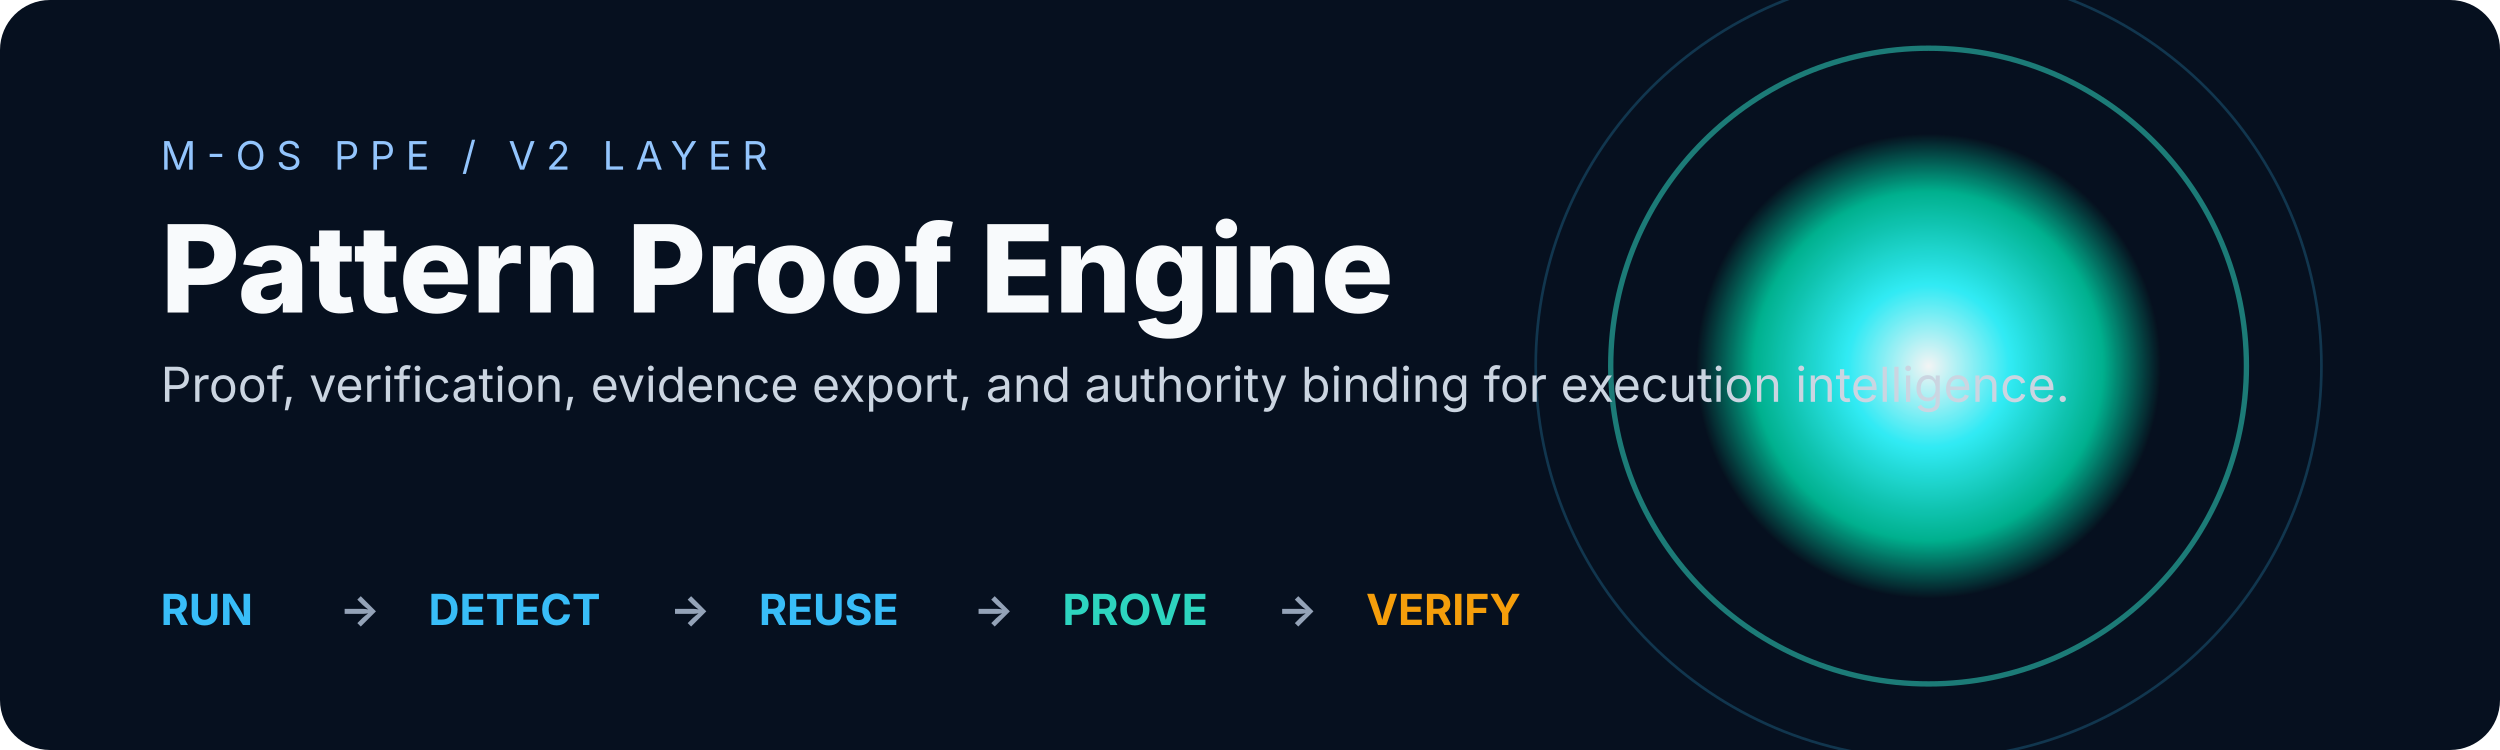
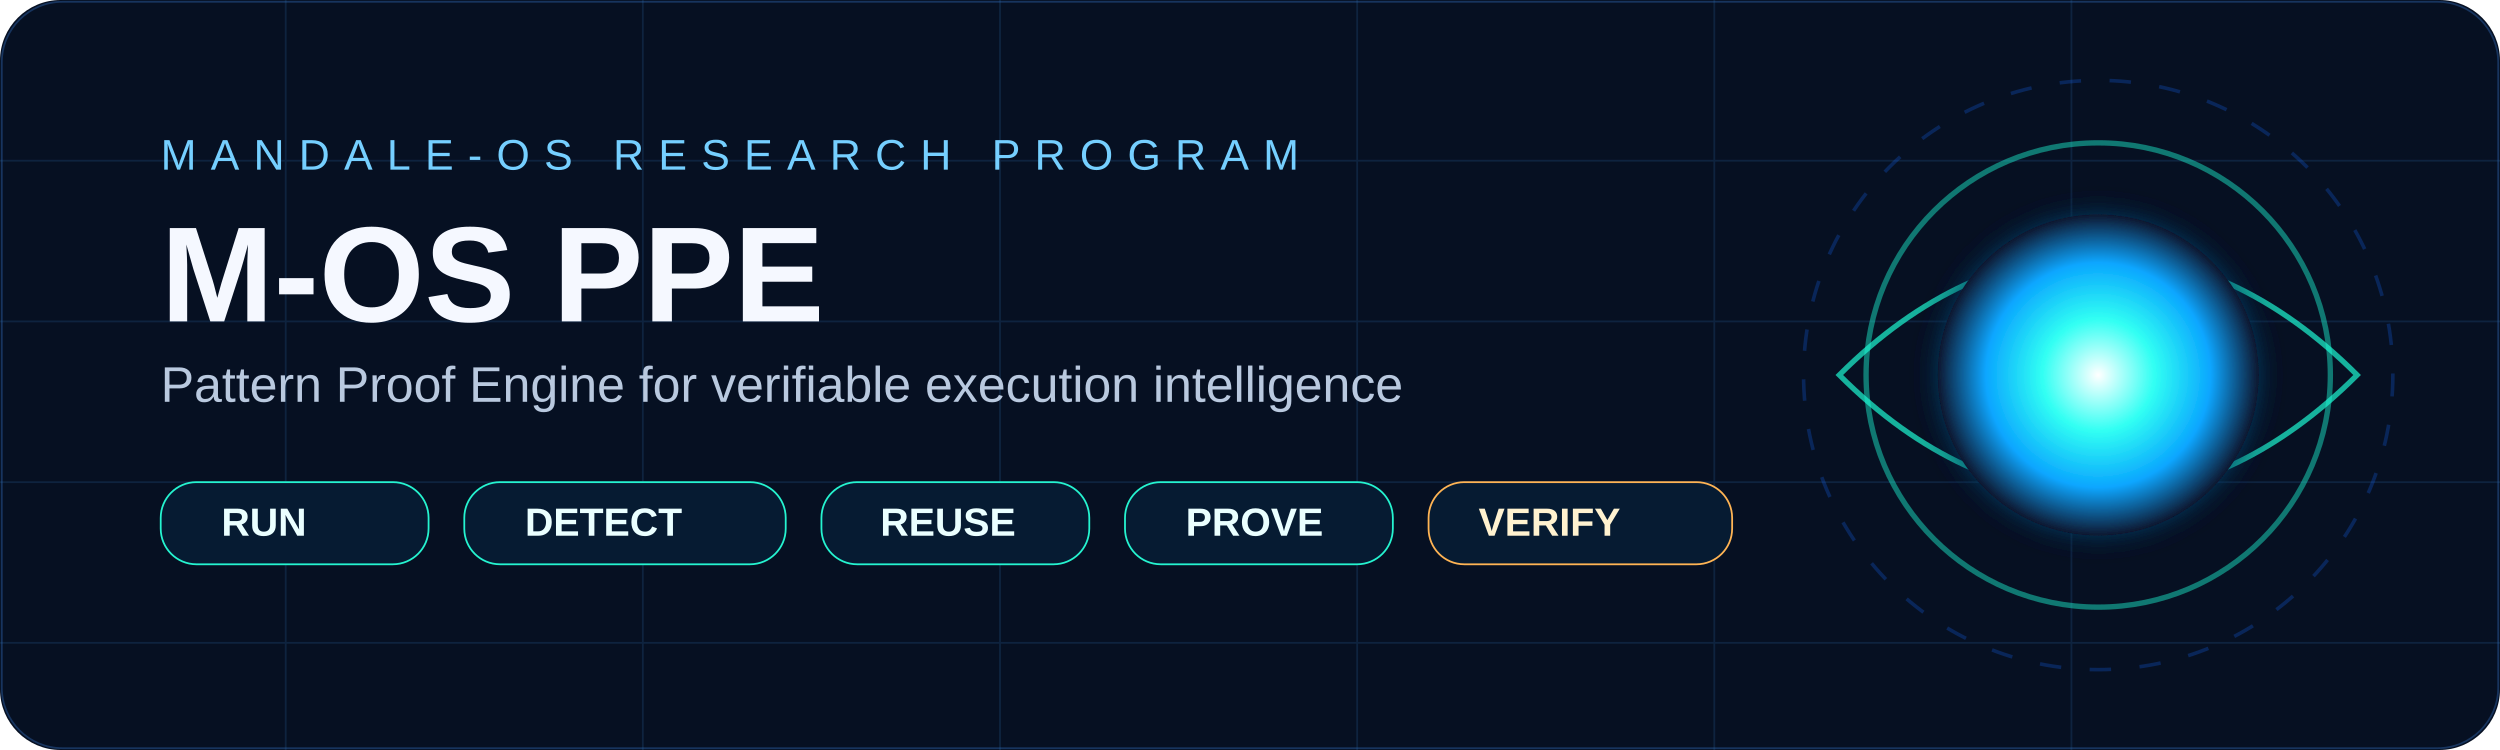
- <svg xmlns="http://www.w3.org/2000/svg" width="1400" height="420" viewBox="0 0 1400 420">
+ <svg xmlns="http://www.w3.org/2000/svg" width="1400" height="420" viewBox="0 0 1400 420" fill="none">
  <defs>
    <radialGradient id="orb" cx="50%" cy="50%" r="50%">
      <stop offset="0%" stop-color="#ffffff" />
-       <stop offset="35%" stop-color="#33f5ff" />
-       <stop offset="75%" stop-color="#00b894" />
-       <stop offset="100%" stop-color="#06101f" />
+       <stop offset="35%" stop-color="#31fff3" />
+       <stop offset="70%" stop-color="#0aa6ff" />
+       <stop offset="100%" stop-color="#07172f" />
    </radialGradient>
-     <linearGradient id="line" x1="0" x2="1">
-       <stop offset="0%" stop-color="#38bdf8" />
-       <stop offset="50%" stop-color="#2dd4bf" />
-       <stop offset="100%" stop-color="#f59e0b" />
+     <linearGradient id="line" x1="0" y1="0" x2="1400" y2="0">
+       <stop stop-color="#1cf7d2" />
+       <stop offset="0.5" stop-color="#00aaff" />
+       <stop offset="1" stop-color="#ffb454" />
    </linearGradient>
+     <filter id="glow">
+       <feGaussianBlur stdDeviation="8" result="blur" />
+       <feMerge>
+         <feMergeNode in="blur" />
+         <feMergeNode in="SourceGraphic" />
+       </feMerge>
+     </filter>
  </defs>
-   <rect width="1400" height="420" rx="28" fill="#06101f" />
-   <circle cx="1080" cy="205" r="130" fill="url(#orb)" opacity="0.95" />
-   <circle cx="1080" cy="205" r="178" fill="none" stroke="#2dd4bf" stroke-width="3" opacity="0.55" />
-   <circle cx="1080" cy="205" r="220" fill="none" stroke="#38bdf8" stroke-width="1.5" opacity="0.22" />
-   <text x="90" y="95" fill="#93c5fd" font-size="22" font-family="Inter, Arial" letter-spacing="6">
-     M-OS PPE / V2 LAYER
-   </text>
-   <text x="90" y="175" fill="#f8fafc" font-size="68" font-family="Inter, Arial" font-weight="800">
-     Pattern Proof Engine
-   </text>
-   <text x="90" y="225" fill="#cbd5e1" font-size="27" font-family="Inter, Arial">
-     Proof, verification, evidence export, and authority binding for execution intelligence.
-   </text>
-   <line x1="90" y1="295" x2="890" y2="295" stroke="url(#line)" stroke-width="5" stroke-linecap="round" />
-   <g font-family="Inter, Arial" font-size="24" font-weight="700">
-     <text x="90" y="350" fill="#38bdf8">RUN</text>
-     <text x="190" y="350" fill="#94a3b8">→</text>
-     <text x="240" y="350" fill="#38bdf8">DETECT</text>
-     <text x="375" y="350" fill="#94a3b8">→</text>
-     <text x="425" y="350" fill="#38bdf8">REUSE</text>
-     <text x="545" y="350" fill="#94a3b8">→</text>
-     <text x="595" y="350" fill="#2dd4bf">PROVE</text>
-     <text x="715" y="350" fill="#94a3b8">→</text>
-     <text x="765" y="350" fill="#f59e0b">VERIFY</text>
+   <rect width="1400" height="420" rx="34" fill="#061022" />
+   <rect x="1" y="1" width="1398" height="418" rx="34" stroke="#17345e" />
+   <g opacity="0.22">
+     <path d="M0 90H1400M0 180H1400M0 270H1400M0 360H1400" stroke="#2a69a6" />
+     <path d="M160 0V420M360 0V420M560 0V420M760 0V420M960 0V420M1160 0V420" stroke="#2a69a6" />
  </g>
+   <text x="90" y="95" fill="#75cfff" font-size="24" font-family="Arial" letter-spacing="8">MANDALE-OS RESEARCH PROGRAM</text>
+   <text x="90" y="180" fill="#f5f8ff" font-size="76" font-family="Arial Black, Arial" font-weight="900">M-OS PPE</text>
+   <text x="90" y="225" fill="#b9c9df" font-size="28" font-family="Arial">Pattern Proof Engine for verifiable execution intelligence</text>
+   <g font-family="Arial" font-size="22" font-weight="700">
+     <rect x="90" y="270" width="150" height="46" rx="20" stroke="#25f4d0" fill="#061b32" />
+     <text x="124" y="300" fill="#eaffff">RUN</text>
+     <rect x="260" y="270" width="180" height="46" rx="20" stroke="#25f4d0" fill="#061b32" />
+     <text x="294" y="300" fill="#eaffff">DETECT</text>
+     <rect x="460" y="270" width="150" height="46" rx="20" stroke="#25f4d0" fill="#061b32" />
+     <text x="493" y="300" fill="#eaffff">REUSE</text>
+     <rect x="630" y="270" width="150" height="46" rx="20" stroke="#25f4d0" fill="#061b32" />
+     <text x="664" y="300" fill="#eaffff">PROVE</text>
+     <rect x="800" y="270" width="170" height="46" rx="20" stroke="#ffb454" fill="#061b32" />
+     <text x="828" y="300" fill="#fff2d0">VERIFY</text>
+   </g>
+   <path d="M1030 210C1120 120 1230 120 1320 210C1230 300 1120 300 1030 210Z" stroke="url(#line)" stroke-width="3" opacity="0.7">
+     <animate attributeName="opacity" values="0.35;0.9;0.35" dur="3s" repeatCount="indefinite" />
+   </path>
+   <circle cx="1175" cy="210" r="90" fill="url(#orb)" filter="url(#glow)">
+     <animate attributeName="r" values="78;96;78" dur="3.2s" repeatCount="indefinite" />
+   </circle>
+   <circle cx="1175" cy="210" r="130" stroke="#1cf7d2" stroke-width="3" opacity="0.45">
+     <animateTransform attributeName="transform" type="rotate" from="0 1175 210" to="360 1175 210" dur="9s" repeatCount="indefinite" />
+   </circle>
+   <circle cx="1175" cy="210" r="165" stroke="#1468ff" stroke-width="2" opacity="0.25" stroke-dasharray="12 16">
+     <animateTransform attributeName="transform" type="rotate" from="360 1175 210" to="0 1175 210" dur="14s" repeatCount="indefinite" />
+   </circle>
+   <path d="M90 360H970" stroke="url(#line)" stroke-width="4" stroke-linecap="round">
+     <animate attributeName="stroke-dasharray" values="30 900;900 30;30 900" dur="4s" repeatCount="indefinite" />
+   </path>
</svg>
